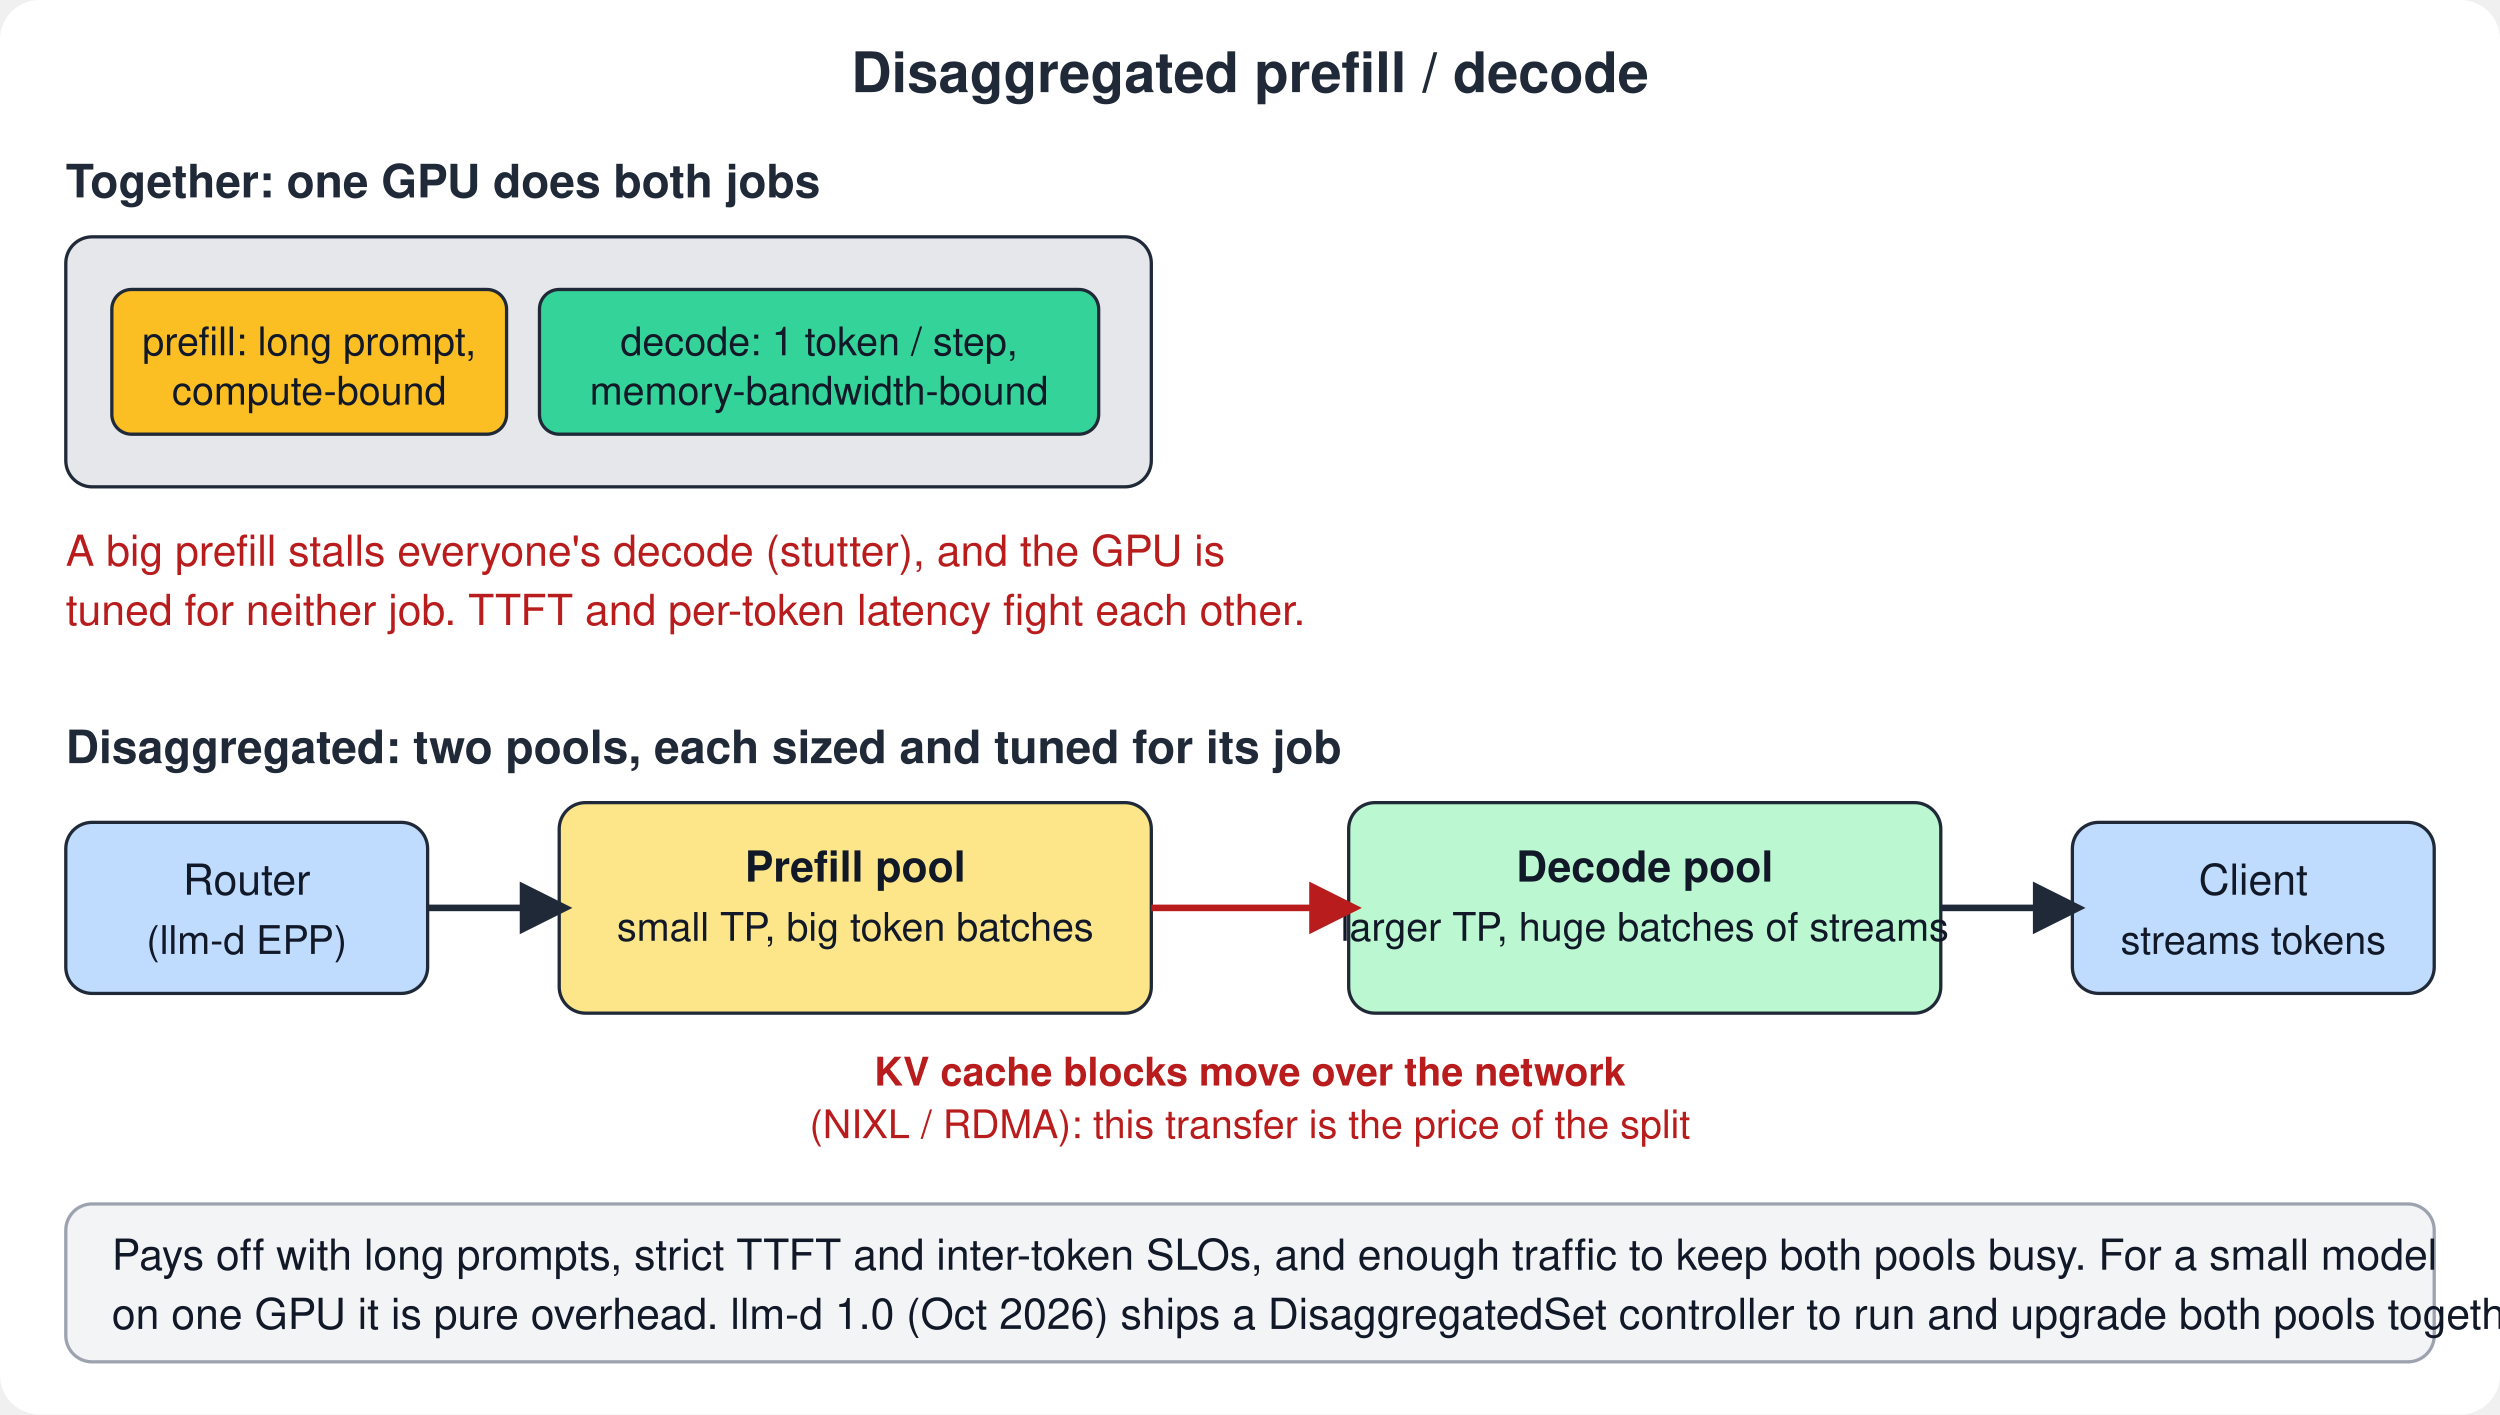
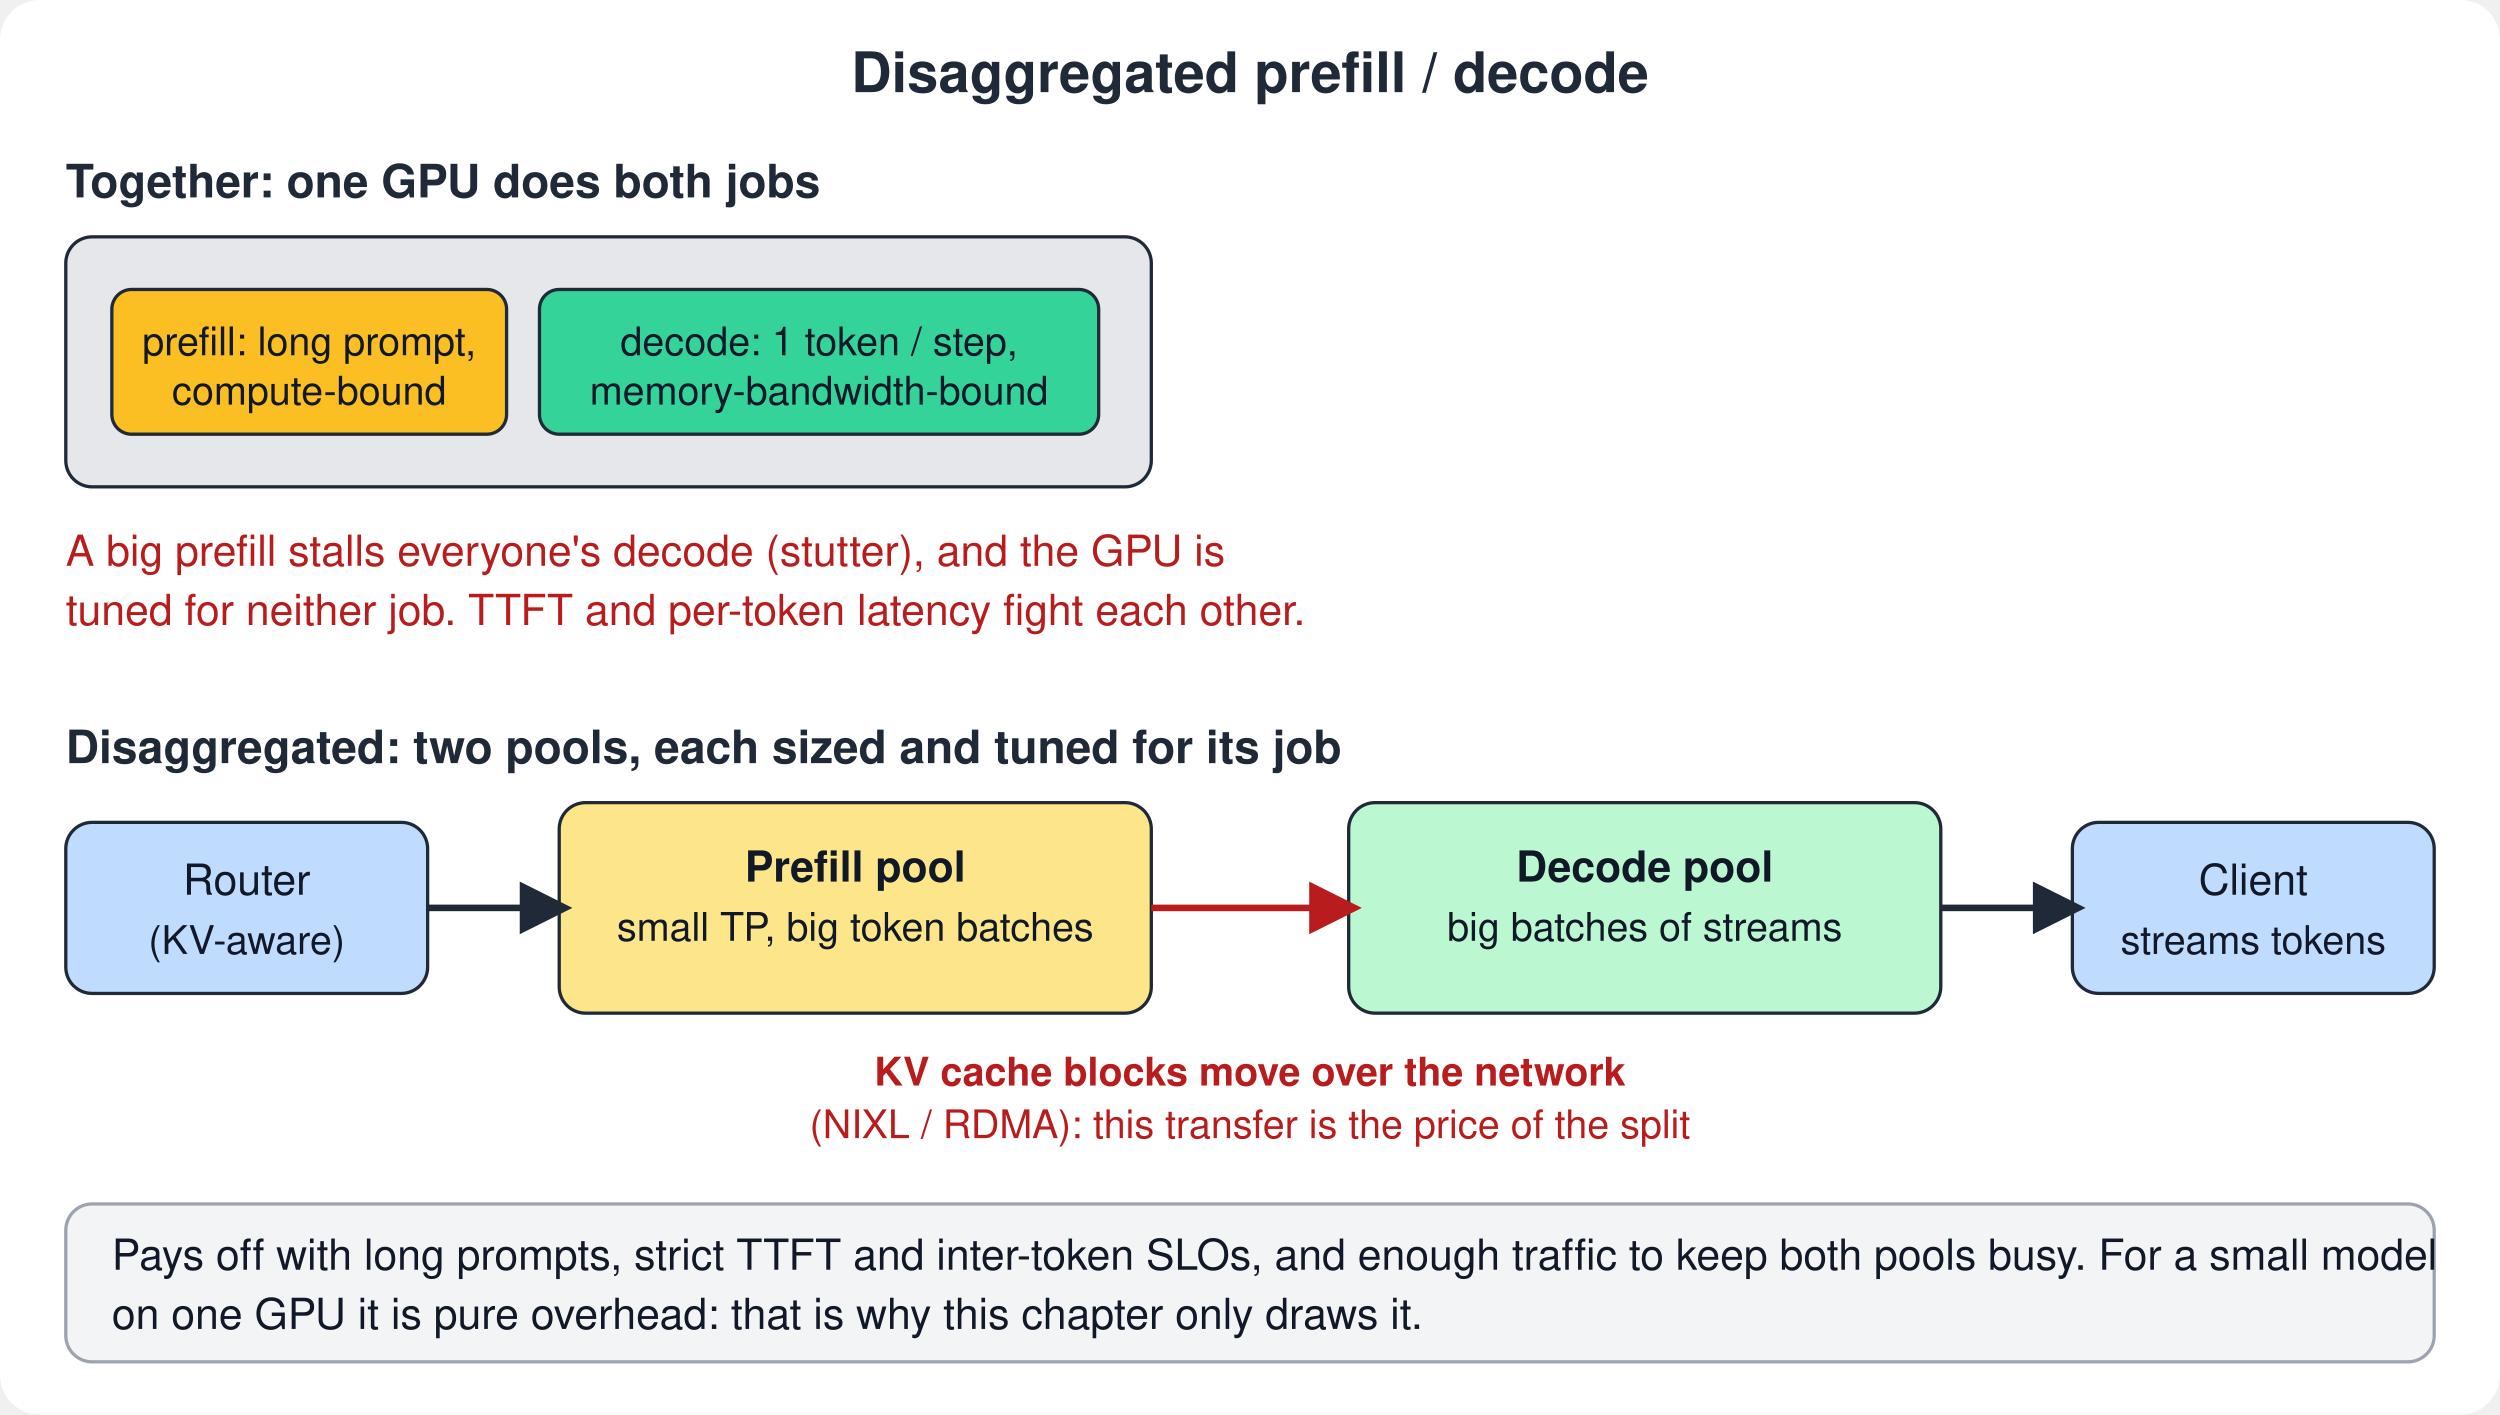
<svg xmlns="http://www.w3.org/2000/svg" viewBox="0 0 760 430" font-family="Helvetica, Arial, sans-serif" font-size="13">
  <rect width="760" height="430" rx="12" fill="#ffffff" />
  <text x="380" y="28" text-anchor="middle" font-size="17" font-weight="bold" fill="#1f2937">Disaggregated prefill / decode</text>
  <text x="20" y="60" font-size="14" font-weight="bold" fill="#1f2937">Together: one GPU does both jobs</text>
  <g stroke="#1f2937">
    <rect x="20" y="72" width="330" height="76" rx="8" fill="#e5e7eb" />
    <rect x="34" y="88" width="120" height="44" rx="6" fill="#fbbf24" />
    <rect x="164" y="88" width="170" height="44" rx="6" fill="#34d399" />
  </g>
  <g fill="#111827" text-anchor="middle" font-size="12">
    <text x="94" y="108">prefill: long prompt,</text>
    <text x="94" y="123">compute-bound</text>
    <text x="249" y="108">decode: 1 token / step,</text>
    <text x="249" y="123">memory-bandwidth-bound</text>
  </g>
  <text x="20" y="172" fill="#b91c1c">A big prefill stalls everyone's decode (stutter), and the GPU is</text>
  <text x="20" y="190" fill="#b91c1c">tuned for neither job. TTFT and per-token latency fight each other.</text>
  <text x="20" y="232" font-size="14" font-weight="bold" fill="#1f2937">Disaggregated: two pools, each sized and tuned for its job</text>
  <g stroke="#1f2937">
    <rect x="20" y="250" width="110" height="52" rx="8" fill="#bfdbfe" />
    <rect x="170" y="244" width="180" height="64" rx="8" fill="#fde68a" />
    <rect x="410" y="244" width="180" height="64" rx="8" fill="#bbf7d0" />
    <rect x="630" y="250" width="110" height="52" rx="8" fill="#bfdbfe" />
  </g>
  <g fill="#111827" text-anchor="middle">
    <text x="75" y="272">Router</text>
-     <text x="75" y="290" font-size="12">(llm-d EPP)</text>
+     <text x="75" y="290" font-size="12">(KV-aware)</text>
    <text x="260" y="268" font-weight="bold">Prefill pool</text>
    <text x="260" y="286" font-size="12">small TP, big token batches</text>
    <text x="500" y="268" font-weight="bold">Decode pool</text>
-     <text x="500" y="286" font-size="12">larger TP, huge batches of streams</text>
+     <text x="500" y="286" font-size="12">big batches of streams</text>
    <text x="685" y="272">Client</text>
    <text x="685" y="290" font-size="12">streams tokens</text>
  </g>
  <g stroke="#1f2937" stroke-width="2" fill="none">
    <path d="M130 276 H170" marker-end="url(#b)" />
    <path d="M350 276 H410" stroke="#b91c1c" marker-end="url(#r)" />
    <path d="M590 276 H630" marker-end="url(#b)" />
  </g>
  <text x="380" y="330" text-anchor="middle" fill="#b91c1c" font-size="12" font-weight="bold">KV cache blocks move over the network</text>
  <text x="380" y="346" text-anchor="middle" fill="#b91c1c" font-size="12">(NIXL / RDMA): this transfer is the price of the split</text>
  <rect x="20" y="366" width="720" height="48" rx="8" fill="#f3f4f6" stroke="#9ca3af" />
  <text x="34" y="386" fill="#111827">Pays off with long prompts, strict TTFT and inter-token SLOs, and enough traffic to keep both pools busy. For a small model</text>
-   <text x="34" y="404" fill="#111827">on one GPU it is pure overhead. llm-d 1.0 (Oct 2026) ships a DisaggregatedSet controller to run and upgrade both pools together.</text>
+   <text x="34" y="404" fill="#111827">on one GPU it is pure overhead: that is why this chapter only draws it.</text>
  <defs>
    <marker id="b" markerWidth="8" markerHeight="8" refX="6" refY="4" orient="auto">
      <path d="M0 0 L8 4 L0 8 z" fill="#1f2937" />
    </marker>
    <marker id="r" markerWidth="8" markerHeight="8" refX="6" refY="4" orient="auto">
      <path d="M0 0 L8 4 L0 8 z" fill="#b91c1c" />
    </marker>
  </defs>
</svg>
